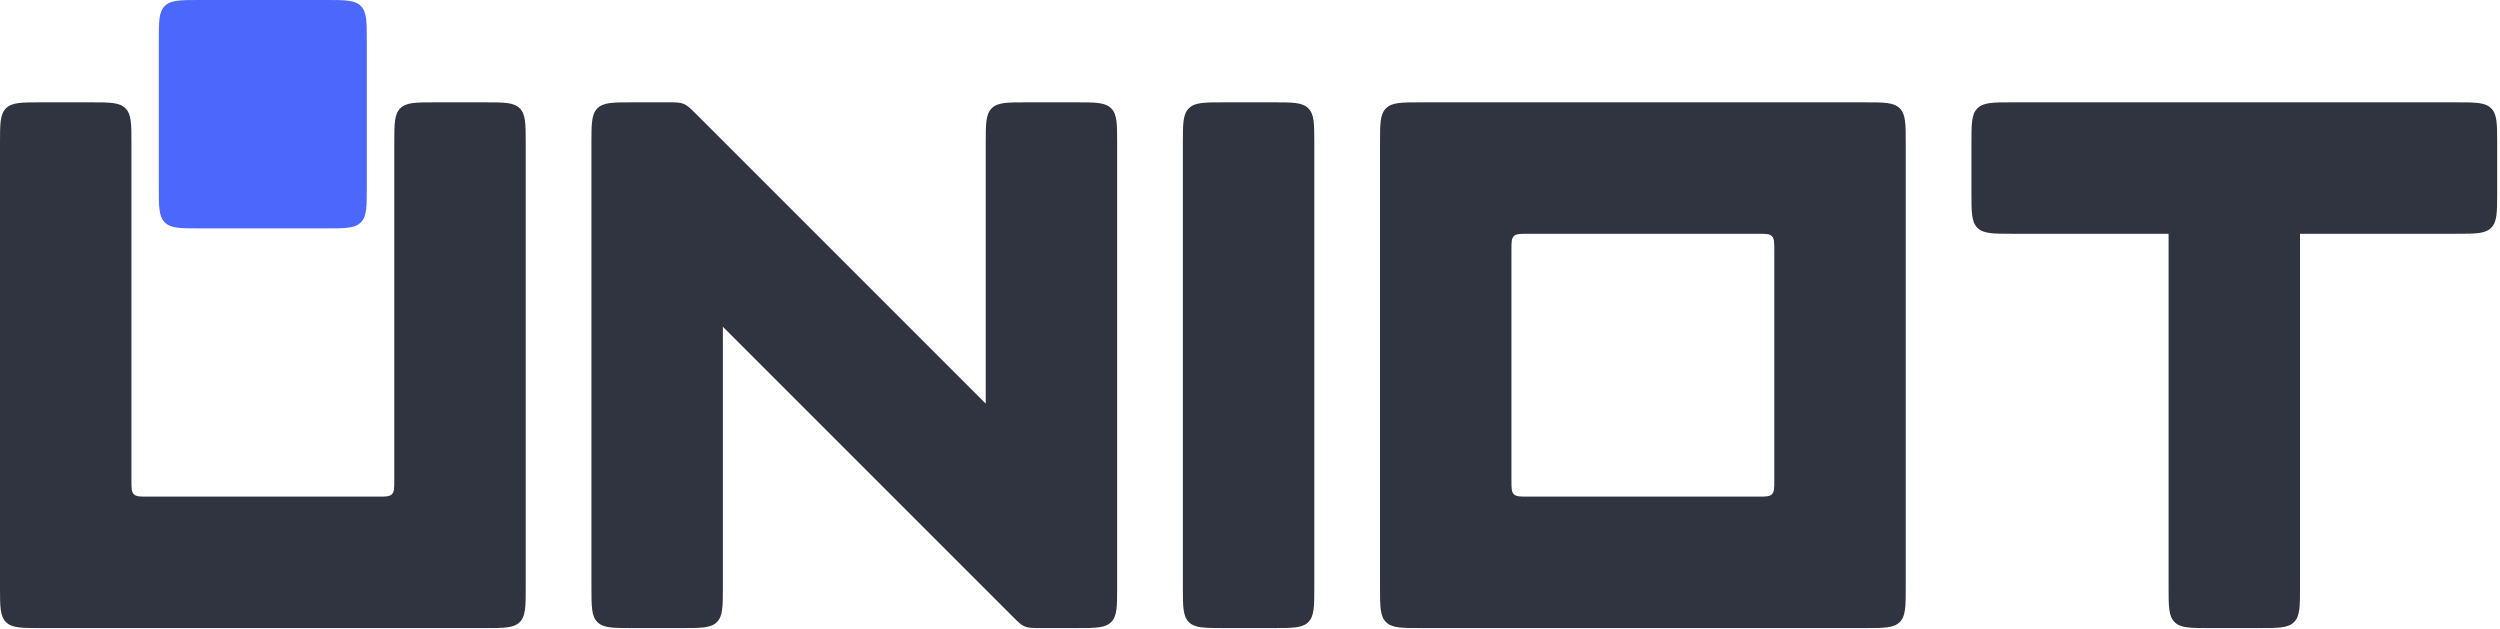
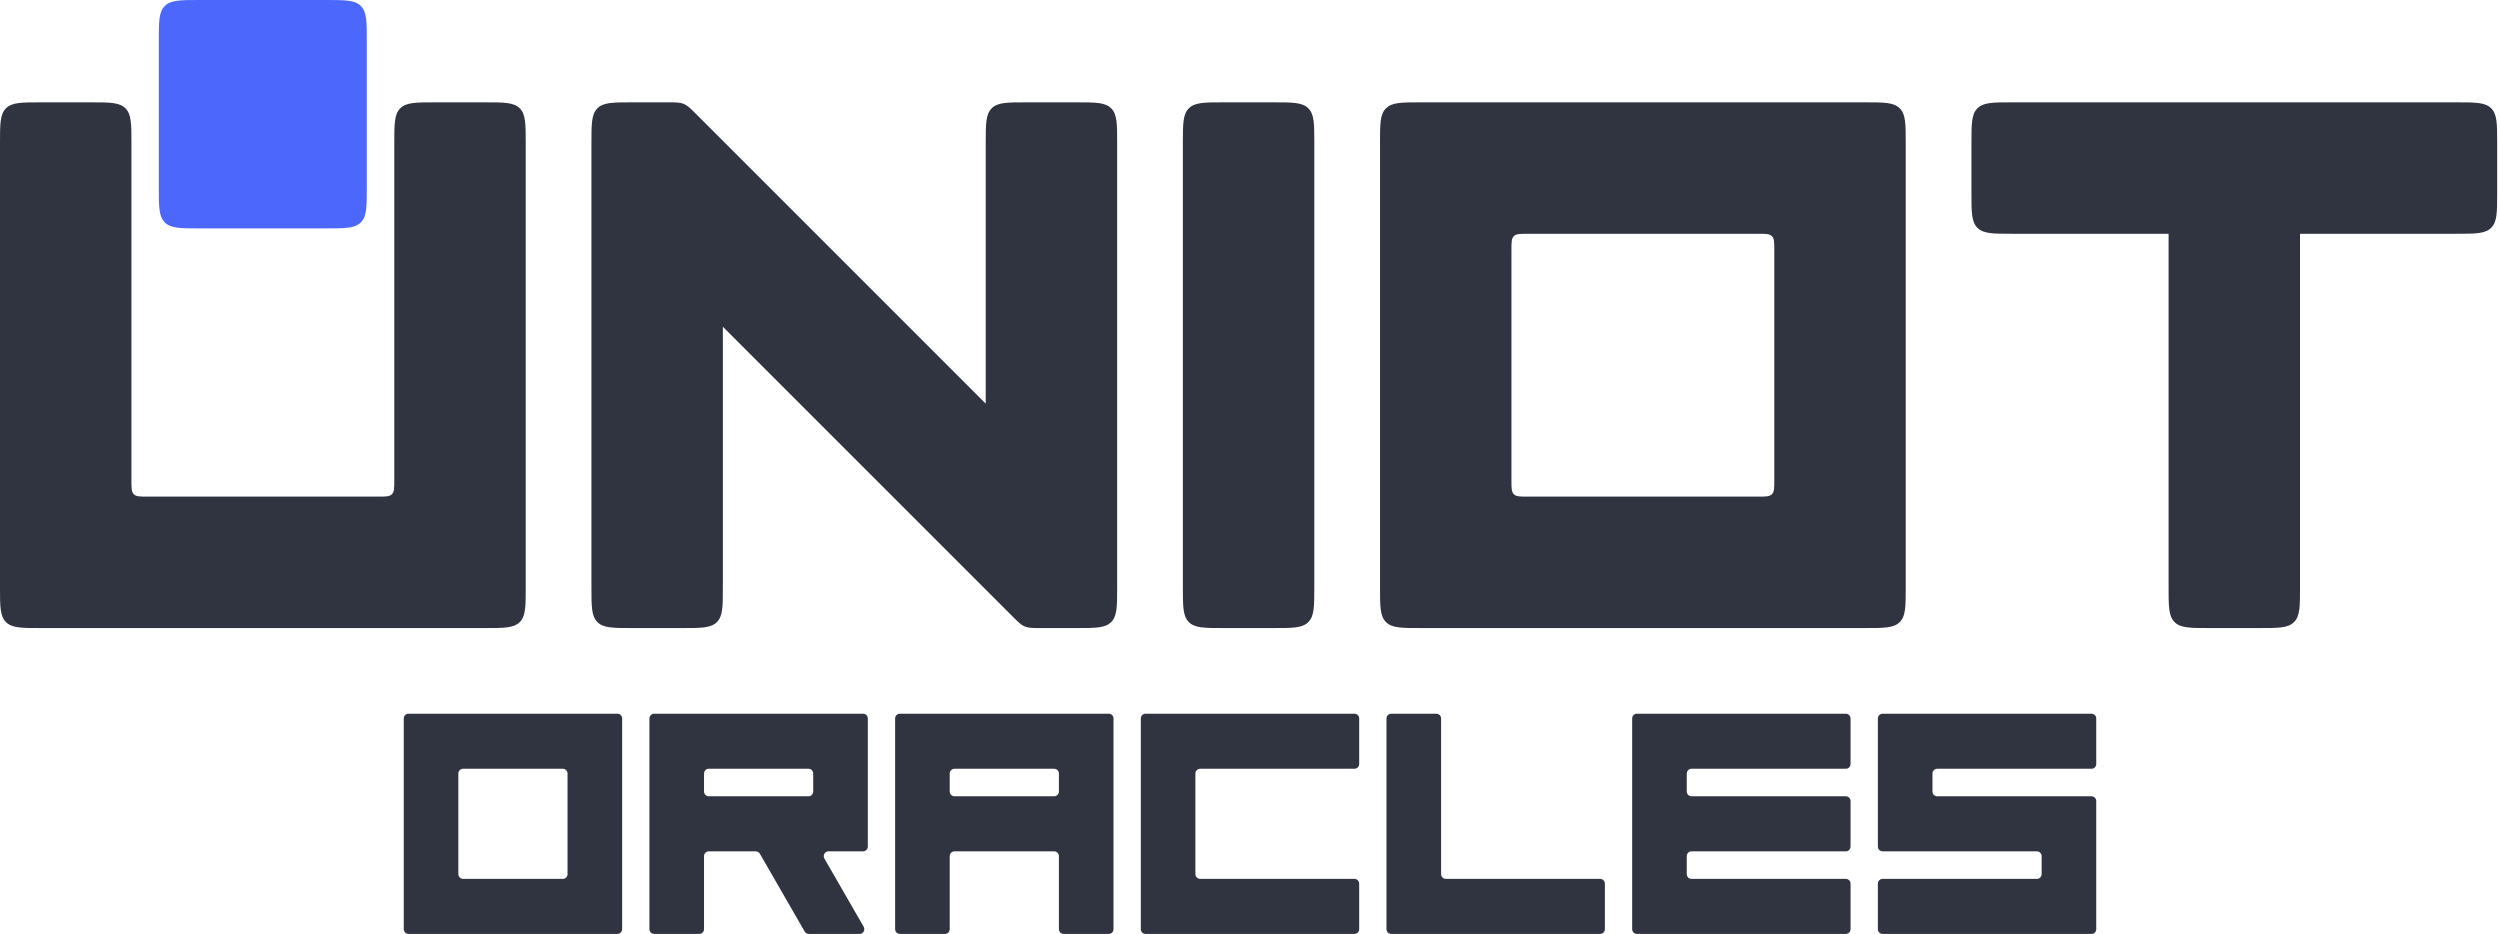
- <svg xmlns="http://www.w3.org/2000/svg" width="613" height="154" viewBox="0 0 613 154" fill="none">
+ <svg xmlns="http://www.w3.org/2000/svg" width="613" height="229" viewBox="0 0 613 229" fill="none">
  <path d="M79.938 -4.37114e-07C84.651 -2.31056e-07 87.009 -1.28028e-07 88.473 1.464C89.938 2.929 89.938 5.286 89.938 10L89.938 46C89.938 50.714 89.938 53.071 88.473 54.535C87.009 56 84.651 56 79.938 56L48.938 56C44.224 56 41.866 56 40.402 54.535C38.938 53.071 38.938 50.714 38.938 46L38.938 10C38.938 5.286 38.938 2.929 40.402 1.464C41.866 -2.10125e-06 44.224 -1.99822e-06 48.938 -1.79217e-06L79.938 -4.37114e-07Z" fill="#4C68FC" />
  <path d="M177.246 80.121V144C177.246 148.714 177.246 151.071 175.782 152.536C174.317 154 171.96 154 167.246 154H155.02C150.305 154 147.948 154 146.484 152.536C145.02 151.071 145.02 148.714 145.02 144V35.094C145.02 30.38 145.02 28.023 146.484 26.558C147.948 25.094 150.305 25.094 155.02 25.094H163.678C165.721 25.094 166.743 25.094 167.662 25.474C168.581 25.855 169.304 26.578 170.749 28.023L241.699 98.973V35.094C241.699 30.38 241.699 28.023 243.164 26.558C244.628 25.094 246.985 25.094 251.699 25.094H263.926C268.64 25.094 270.997 25.094 272.461 26.558C273.926 28.023 273.926 30.38 273.926 35.094V144C273.926 148.714 273.926 151.071 272.461 152.536C270.997 154 268.64 154 263.926 154H255.268C253.224 154 252.202 154 251.283 153.619C250.364 153.239 249.642 152.516 248.197 151.071L177.246 80.121Z" fill="#303340" />
  <path d="M312.266 25.094C316.98 25.094 319.337 25.094 320.801 26.558C322.266 28.023 322.266 30.38 322.266 35.094V144C322.266 148.714 322.266 151.071 320.801 152.536C319.337 154 316.98 154 312.266 154H300.039C295.325 154 292.968 154 291.504 152.536C290.039 151.071 290.039 148.714 290.039 144V35.094C290.039 30.38 290.039 28.023 291.504 26.558C292.968 25.094 295.325 25.094 300.039 25.094H312.266Z" fill="#303340" />
  <path d="M338.379 35.094C338.379 30.38 338.379 28.023 339.843 26.558C341.308 25.094 343.665 25.094 348.379 25.094H457.285C461.999 25.094 464.356 25.094 465.821 26.558C467.285 28.023 467.285 30.38 467.285 35.094V144C467.285 148.714 467.285 151.071 465.821 152.536C464.356 154 461.999 154 457.285 154H348.379C343.665 154 341.308 154 339.843 152.536C338.379 151.071 338.379 148.714 338.379 144V35.094ZM374.605 57.32C372.72 57.32 371.777 57.32 371.191 57.906C370.605 58.492 370.605 59.435 370.605 61.32V117.773C370.605 119.659 370.605 120.602 371.191 121.188C371.777 121.773 372.72 121.773 374.605 121.773H431.059C432.944 121.773 433.887 121.773 434.473 121.188C435.059 120.602 435.059 119.659 435.059 117.773V61.32C435.059 59.435 435.059 58.492 434.473 57.906C433.887 57.32 432.944 57.32 431.059 57.32H374.605Z" fill="#303340" />
  <path d="M531.738 57.32H493.398C488.684 57.32 486.327 57.32 484.863 55.856C483.398 54.391 483.398 52.034 483.398 47.32V35.094C483.398 30.38 483.398 28.023 484.863 26.558C486.327 25.094 488.684 25.094 493.398 25.094H602.305C607.019 25.094 609.376 25.094 610.84 26.558C612.305 28.023 612.305 30.38 612.305 35.094V47.32C612.305 52.034 612.305 54.391 610.84 55.856C609.376 57.32 607.019 57.32 602.305 57.32H563.965V144C563.965 148.714 563.965 151.071 562.5 152.536C561.036 154 558.679 154 553.965 154H541.738C537.024 154 534.667 154 533.203 152.536C531.738 151.071 531.738 148.714 531.738 144V57.32Z" fill="#303340" />
  <path d="M0 35.094C0 30.38 0 28.023 1.464 26.558C2.929 25.094 5.286 25.094 10 25.094H22.227C26.941 25.094 29.298 25.094 30.762 26.558C32.227 28.023 32.227 30.38 32.227 35.094V117.773C32.227 119.659 32.227 120.602 32.812 121.188C33.398 121.773 34.341 121.773 36.227 121.773H92.68C94.565 121.773 95.508 121.773 96.094 121.188C96.68 120.602 96.68 119.659 96.68 117.773V35.094C96.68 30.38 96.68 28.023 98.144 26.558C99.609 25.094 101.966 25.094 106.68 25.094H118.906C123.62 25.094 125.977 25.094 127.442 26.558C128.906 28.023 128.906 30.38 128.906 35.094V144C128.906 148.714 128.906 151.071 127.442 152.536C125.977 154 123.62 154 118.906 154H10C5.286 154 2.929 154 1.464 152.536C0 151.071 0 148.714 0 144V35.094Z" fill="#303340" />
+   <path d="M461.616 229C460.973 229 460.452 228.474 460.452 227.826V216.674C460.452 216.026 460.973 215.5 461.616 215.5H499.449C500.092 215.5 500.613 214.974 500.613 214.326V209.924C500.613 209.276 500.092 208.75 499.449 208.75H461.616C460.973 208.75 460.452 208.224 460.452 207.576V176.174C460.452 175.526 460.973 175 461.616 175H512.836C513.479 175 514 175.526 514 176.174V187.326C514 187.974 513.479 188.5 512.836 188.5H475.003C474.36 188.5 473.839 189.026 473.839 189.674V194.076C473.839 194.724 474.36 195.25 475.003 195.25H512.836C513.479 195.25 514 195.776 514 196.424V227.826C514 228.474 513.479 229 512.836 229H461.616Z" fill="#303340" />
+   <path d="M413.595 214.326C413.595 214.974 414.116 215.5 414.759 215.5H452.592C453.235 215.5 453.756 216.026 453.756 216.674V227.826C453.756 228.474 453.235 229 452.592 229H401.372C400.729 229 400.208 228.474 400.208 227.826V176.174C400.208 175.526 400.729 175 401.372 175H452.592C453.235 175 453.756 175.526 453.756 176.174V187.326C453.756 187.974 453.235 188.5 452.592 188.5H414.759C414.116 188.5 413.595 189.026 413.595 189.674V194.076C413.595 194.724 414.116 195.25 414.759 195.25H452.592C453.235 195.25 453.756 195.776 453.756 196.424V207.576C453.756 208.224 453.235 208.75 452.592 208.75H414.759C414.116 208.75 413.595 209.276 413.595 209.924V214.326Z" fill="#303340" />
+   <path d="M339.967 176.174C339.967 175.526 340.488 175 341.131 175H352.19C352.833 175 353.354 175.526 353.354 176.174V214.326C353.354 214.974 353.875 215.5 354.518 215.5H392.351C392.994 215.5 393.515 216.026 393.515 216.674V227.826C393.515 228.474 392.994 229 392.351 229H341.131C340.488 229 339.967 228.474 339.967 227.826V176.174Z" fill="#303340" />
+   <path d="M332.109 175C332.752 175 333.273 175.526 333.273 176.174V187.326C333.273 187.974 332.752 188.5 332.109 188.5H294.276C293.633 188.5 293.112 189.026 293.112 189.674V214.326C293.112 214.974 293.633 215.5 294.276 215.5H332.109C332.752 215.5 333.273 216.026 333.273 216.674V227.826C333.273 228.474 332.752 229 332.109 229H280.889C280.246 229 279.725 228.474 279.725 227.826V176.174C279.725 175.526 280.246 175 280.889 175H332.109Z" fill="#303340" />
+   <path d="M234.036 188.5C233.393 188.5 232.872 189.026 232.872 189.674V194.076C232.872 194.724 233.393 195.25 234.036 195.25H258.482C259.125 195.25 259.646 194.724 259.646 194.076V189.674C259.646 189.026 259.125 188.5 258.482 188.5H234.036ZM234.036 208.75C233.393 208.75 232.872 209.276 232.872 209.924V227.826C232.872 228.474 232.35 229 231.708 229H220.649C220.006 229 219.485 228.474 219.485 227.826V176.174C219.485 175.526 220.006 175 220.649 175H271.869C272.512 175 273.033 175.526 273.033 176.174V227.826C273.033 228.474 272.512 229 271.869 229H260.81C260.167 229 259.646 228.474 259.646 227.826V209.924C259.646 209.276 259.125 208.75 258.482 208.75H234.036Z" fill="#303340" />
+   <path d="M173.792 188.5C173.149 188.5 172.627 189.026 172.627 189.674V194.076C172.627 194.724 173.149 195.25 173.792 195.25H198.237C198.88 195.25 199.402 194.724 199.402 194.076V189.674C199.402 189.026 198.88 188.5 198.237 188.5H173.792ZM173.792 208.75C173.149 208.75 172.627 209.276 172.627 209.924V227.826C172.627 228.474 172.106 229 171.463 229H160.404C159.762 229 159.24 228.474 159.24 227.826V176.174C159.24 175.526 159.762 175 160.404 175H211.624C212.267 175 212.789 175.526 212.789 176.174V207.576C212.789 208.224 212.267 208.75 211.624 208.75H203.148C202.251 208.75 201.691 209.731 202.141 210.513L211.773 227.236C212.224 228.019 211.664 229 210.766 229H198.317C197.903 229 197.519 228.777 197.311 228.416L186.321 209.334C186.113 208.973 185.729 208.75 185.315 208.75H173.792Z" fill="#303340" />
+   <path d="M99 176.174C99 175.526 99.521 175 100.164 175H151.384C152.027 175 152.548 175.526 152.548 176.174V227.826C152.548 228.474 152.027 229 151.384 229H100.164C99.521 229 99 228.474 99 227.826V176.174ZM113.551 188.5C112.908 188.5 112.387 189.026 112.387 189.674V214.326C112.387 214.974 112.908 215.5 113.551 215.5H137.997C138.64 215.5 139.161 214.974 139.161 214.326V189.674C139.161 189.026 138.64 188.5 137.997 188.5H113.551Z" fill="#303340" />
</svg>
